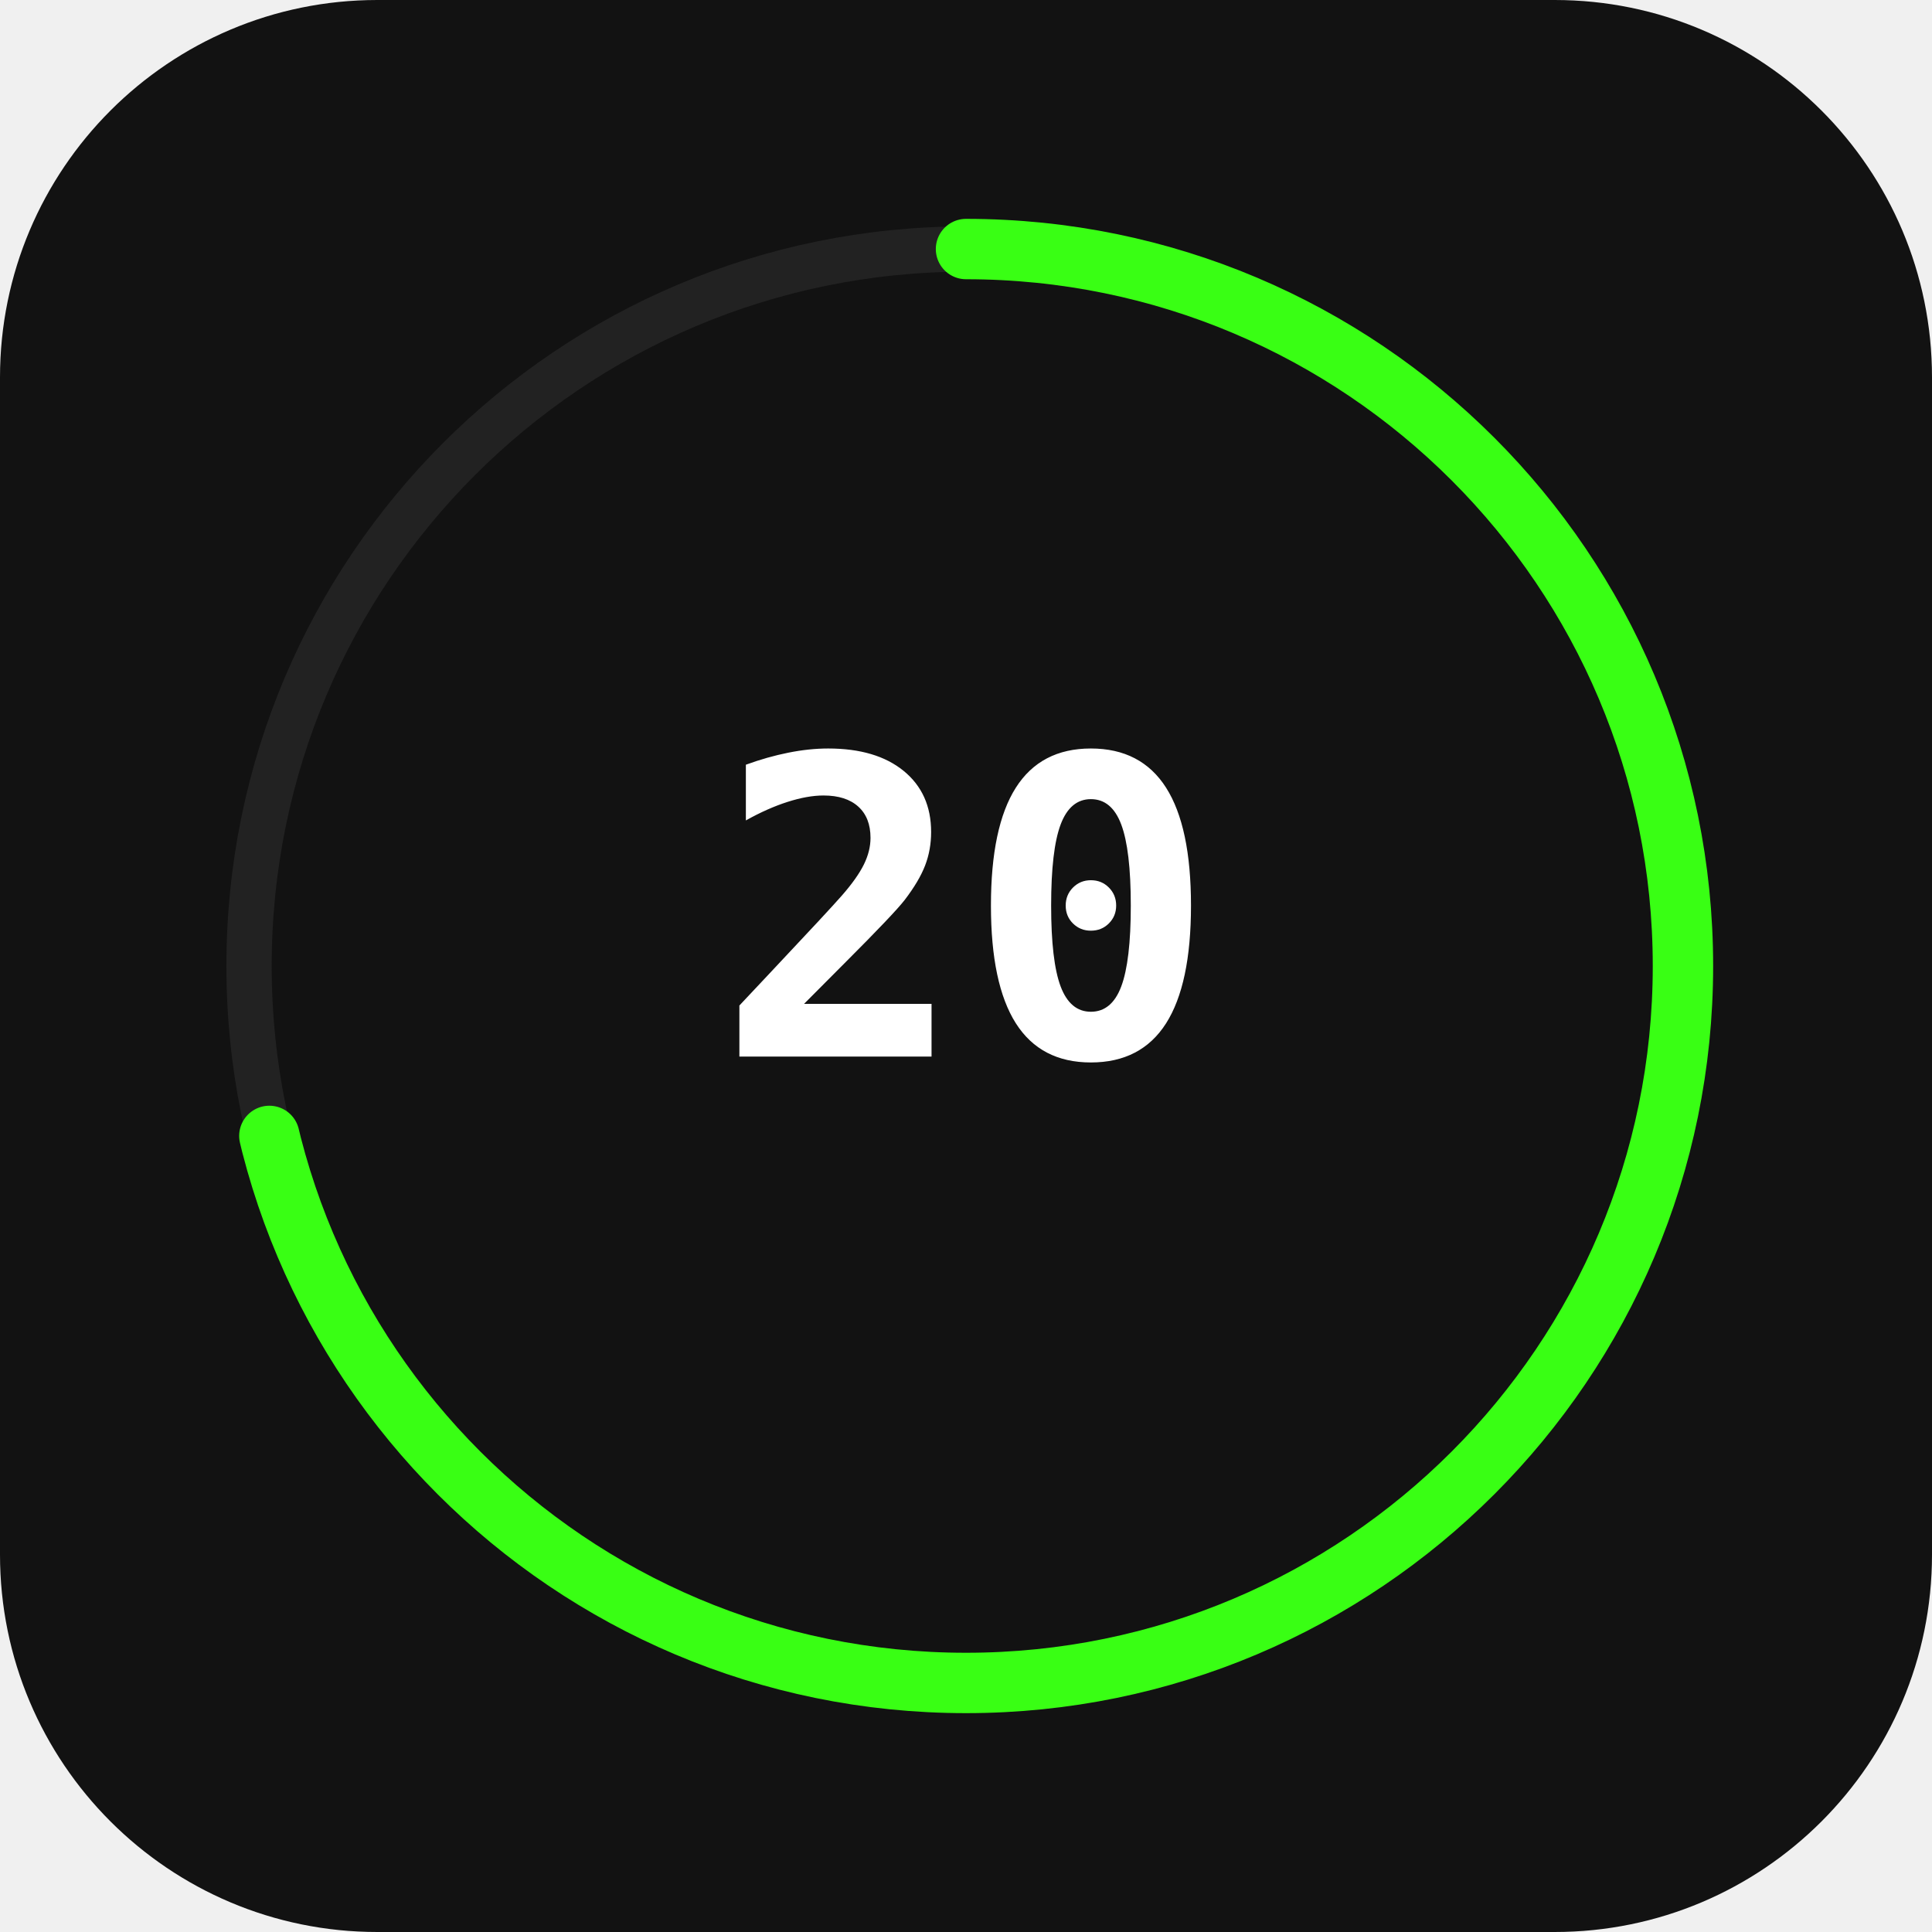
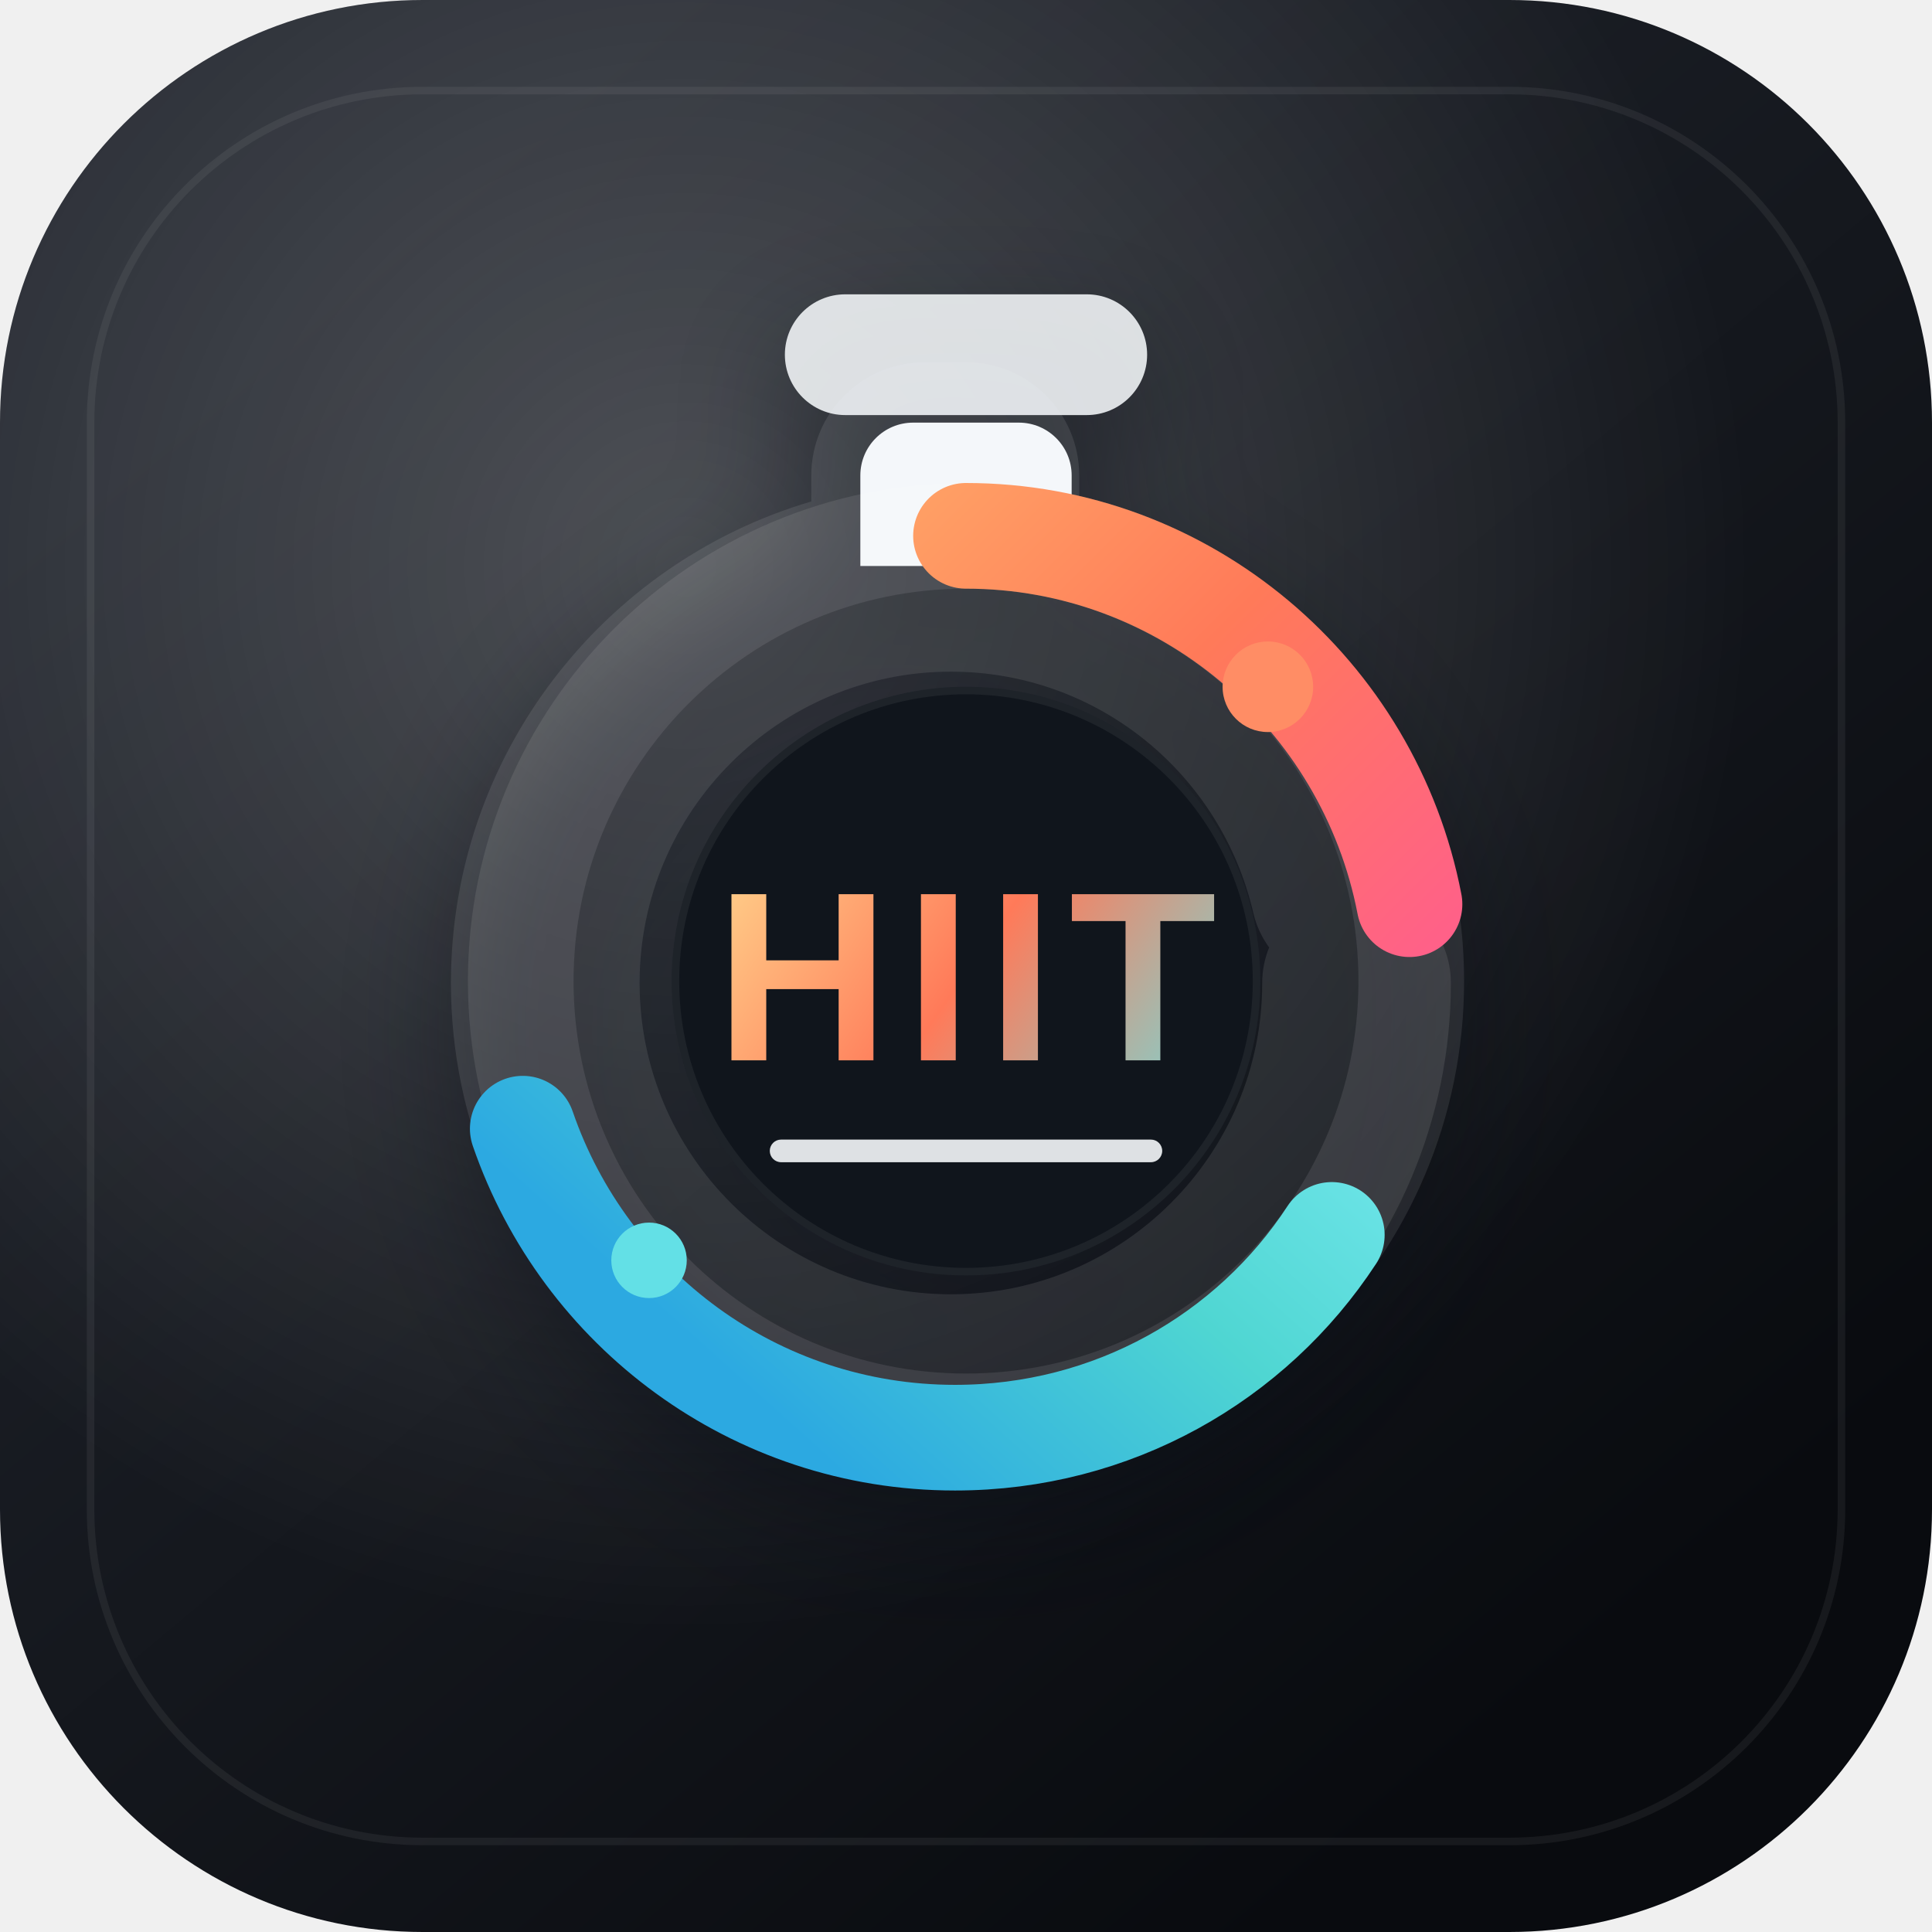
- <svg xmlns="http://www.w3.org/2000/svg" viewBox="0 0 512 512">
-   <rect width="512" height="512" rx="100" fill="#121212" />
-   <circle cx="256" cy="256" r="190" stroke="#222" stroke-width="12" fill="none" />
-   <circle cx="256" cy="256" r="190" stroke="#39FF14" stroke-width="16" fill="none" stroke-dasharray="850 349" stroke-linecap="round" transform="rotate(-90 256 256)" />
-   <text x="256" y="280" text-anchor="middle" font-family="monospace" font-size="110" font-weight="bold" fill="white">20</text>
+ <svg xmlns="http://www.w3.org/2000/svg" viewBox="0 0 512 512" fill="none">
+   <defs>
+     <linearGradient id="bg" x1="96" y1="64" x2="416" y2="448" gradientUnits="userSpaceOnUse">
+       <stop stop-color="#20242C" />
+       <stop offset="1" stop-color="#090B0F" />
+     </linearGradient>
+     <radialGradient id="glow" cx="0" cy="0" r="1" gradientUnits="userSpaceOnUse" gradientTransform="translate(182 150) rotate(47.7) scale(282.638)">
+       <stop stop-color="#FFFFFF" stop-opacity=".22" />
+       <stop offset="1" stop-color="#FFFFFF" stop-opacity="0" />
+     </radialGradient>
+     <linearGradient id="warm" x1="168" y1="149" x2="335" y2="316" gradientUnits="userSpaceOnUse">
+       <stop stop-color="#FFB36B" />
+       <stop offset=".52" stop-color="#FF7A59" />
+       <stop offset="1" stop-color="#FF5D8F" />
+     </linearGradient>
+     <linearGradient id="cool" x1="340" y1="194" x2="190" y2="361" gradientUnits="userSpaceOnUse">
+       <stop stop-color="#8CF3FF" />
+       <stop offset=".58" stop-color="#4FD6D2" />
+       <stop offset="1" stop-color="#2CA9E1" />
+     </linearGradient>
+     <linearGradient id="pulse" x1="196" y1="222" x2="323" y2="311" gradientUnits="userSpaceOnUse">
+       <stop stop-color="#FFD18A" />
+       <stop offset=".45" stop-color="#FF7A59" />
+       <stop offset="1" stop-color="#65E6E8" />
+     </linearGradient>
+     <filter id="softShadow" x="84" y="56" width="344" height="384" filterUnits="userSpaceOnUse" color-interpolation-filters="sRGB">
+       <feFlood flood-opacity="0" result="BackgroundImageFix" />
+       <feColorMatrix in="SourceAlpha" values="0 0 0 0 0 0 0 0 0 0 0 0 0 0 0 0 0 0 127 0" result="hardAlpha" />
+       <feOffset dy="12" />
+       <feGaussianBlur stdDeviation="16" />
+       <feColorMatrix values="0 0 0 0 0.016 0 0 0 0 0.035 0 0 0 0 0.071 0 0 0 0.42 0" />
+       <feBlend in2="BackgroundImageFix" result="effect1_dropShadow_1_2" />
+       <feBlend in="SourceGraphic" in2="effect1_dropShadow_1_2" result="shape" />
+     </filter>
+   </defs>
+   <rect width="512" height="512" rx="112" fill="url(#bg)" />
+   <rect width="512" height="512" rx="112" fill="url(#glow)" />
+   <rect x="24" y="24" width="464" height="464" rx="88" stroke="white" stroke-opacity=".06" stroke-width="2" />
+   <g filter="url(#softShadow)">
+     <path d="M256 96c16.569 0 30 13.431 30 30v13.982c46.824 8.325 84.492 44.708 95.3 91.131 3.153 13.54-5.15 27.069-18.74 30.002-13.589 2.933-27.268-5.661-30.422-19.201-8.565-36.795-41.169-63.914-80.138-63.914-45.497 0-82.5 37.003-82.5 82.5S206.503 343 252 343s82.5-37.003 82.5-82.5c0-13.807 11.193-25 25-25s25 11.193 25 25c0 73.111-59.389 132.5-132.5 132.5S119.5 333.611 119.5 260.5c0-60.337 40.411-111.408 95.5-127.607V126c0-16.569 13.431-30 30-30h11Z" fill="#F2F5F7" fill-opacity=".1" />
+     <path d="M242 112h28c7.732 0 14 6.268 14 14v24h-56v-24c0-7.732 6.268-14 14-14Z" fill="#F4F7FA" />
+     <path d="M208 94c0-8.837 7.163-16 16-16h64c8.837 0 16 7.163 16 16s-7.163 16-16 16h-64c-8.837 0-16-7.163-16-16Z" fill="#F4F7FA" fill-opacity=".88" />
+     <circle cx="256" cy="260" r="118" stroke="white" stroke-opacity=".09" stroke-width="28" />
+     <path d="M256 142c57.99 0 106.821 41.914 117.532 97.62" stroke="url(#warm)" stroke-width="28" stroke-linecap="round" />
+     <path d="M352.944 327.263C331.63 359.85 294.832 381 253.094 381c-53.108 0-98.192-34.261-114.559-81.887" stroke="url(#cool)" stroke-width="28" stroke-linecap="round" />
+     <circle cx="256" cy="260" r="78" fill="#10151C" />
+     <circle cx="256" cy="260" r="77" stroke="white" stroke-opacity=".06" stroke-width="2" />
+     <text x="256" y="281" text-anchor="middle" font-family="Arial, Helvetica, sans-serif" font-size="64" font-weight="700" letter-spacing="4" fill="url(#pulse)">HIIT</text>
+     <rect x="204" y="302" width="104" height="6" rx="3" fill="#F4F7FA" fill-opacity=".9" />
+     <circle cx="336" cy="182" r="12" fill="#FF8D65" />
+     <circle cx="172" cy="334" r="10" fill="#63E0E6" />
+   </g>
</svg>
